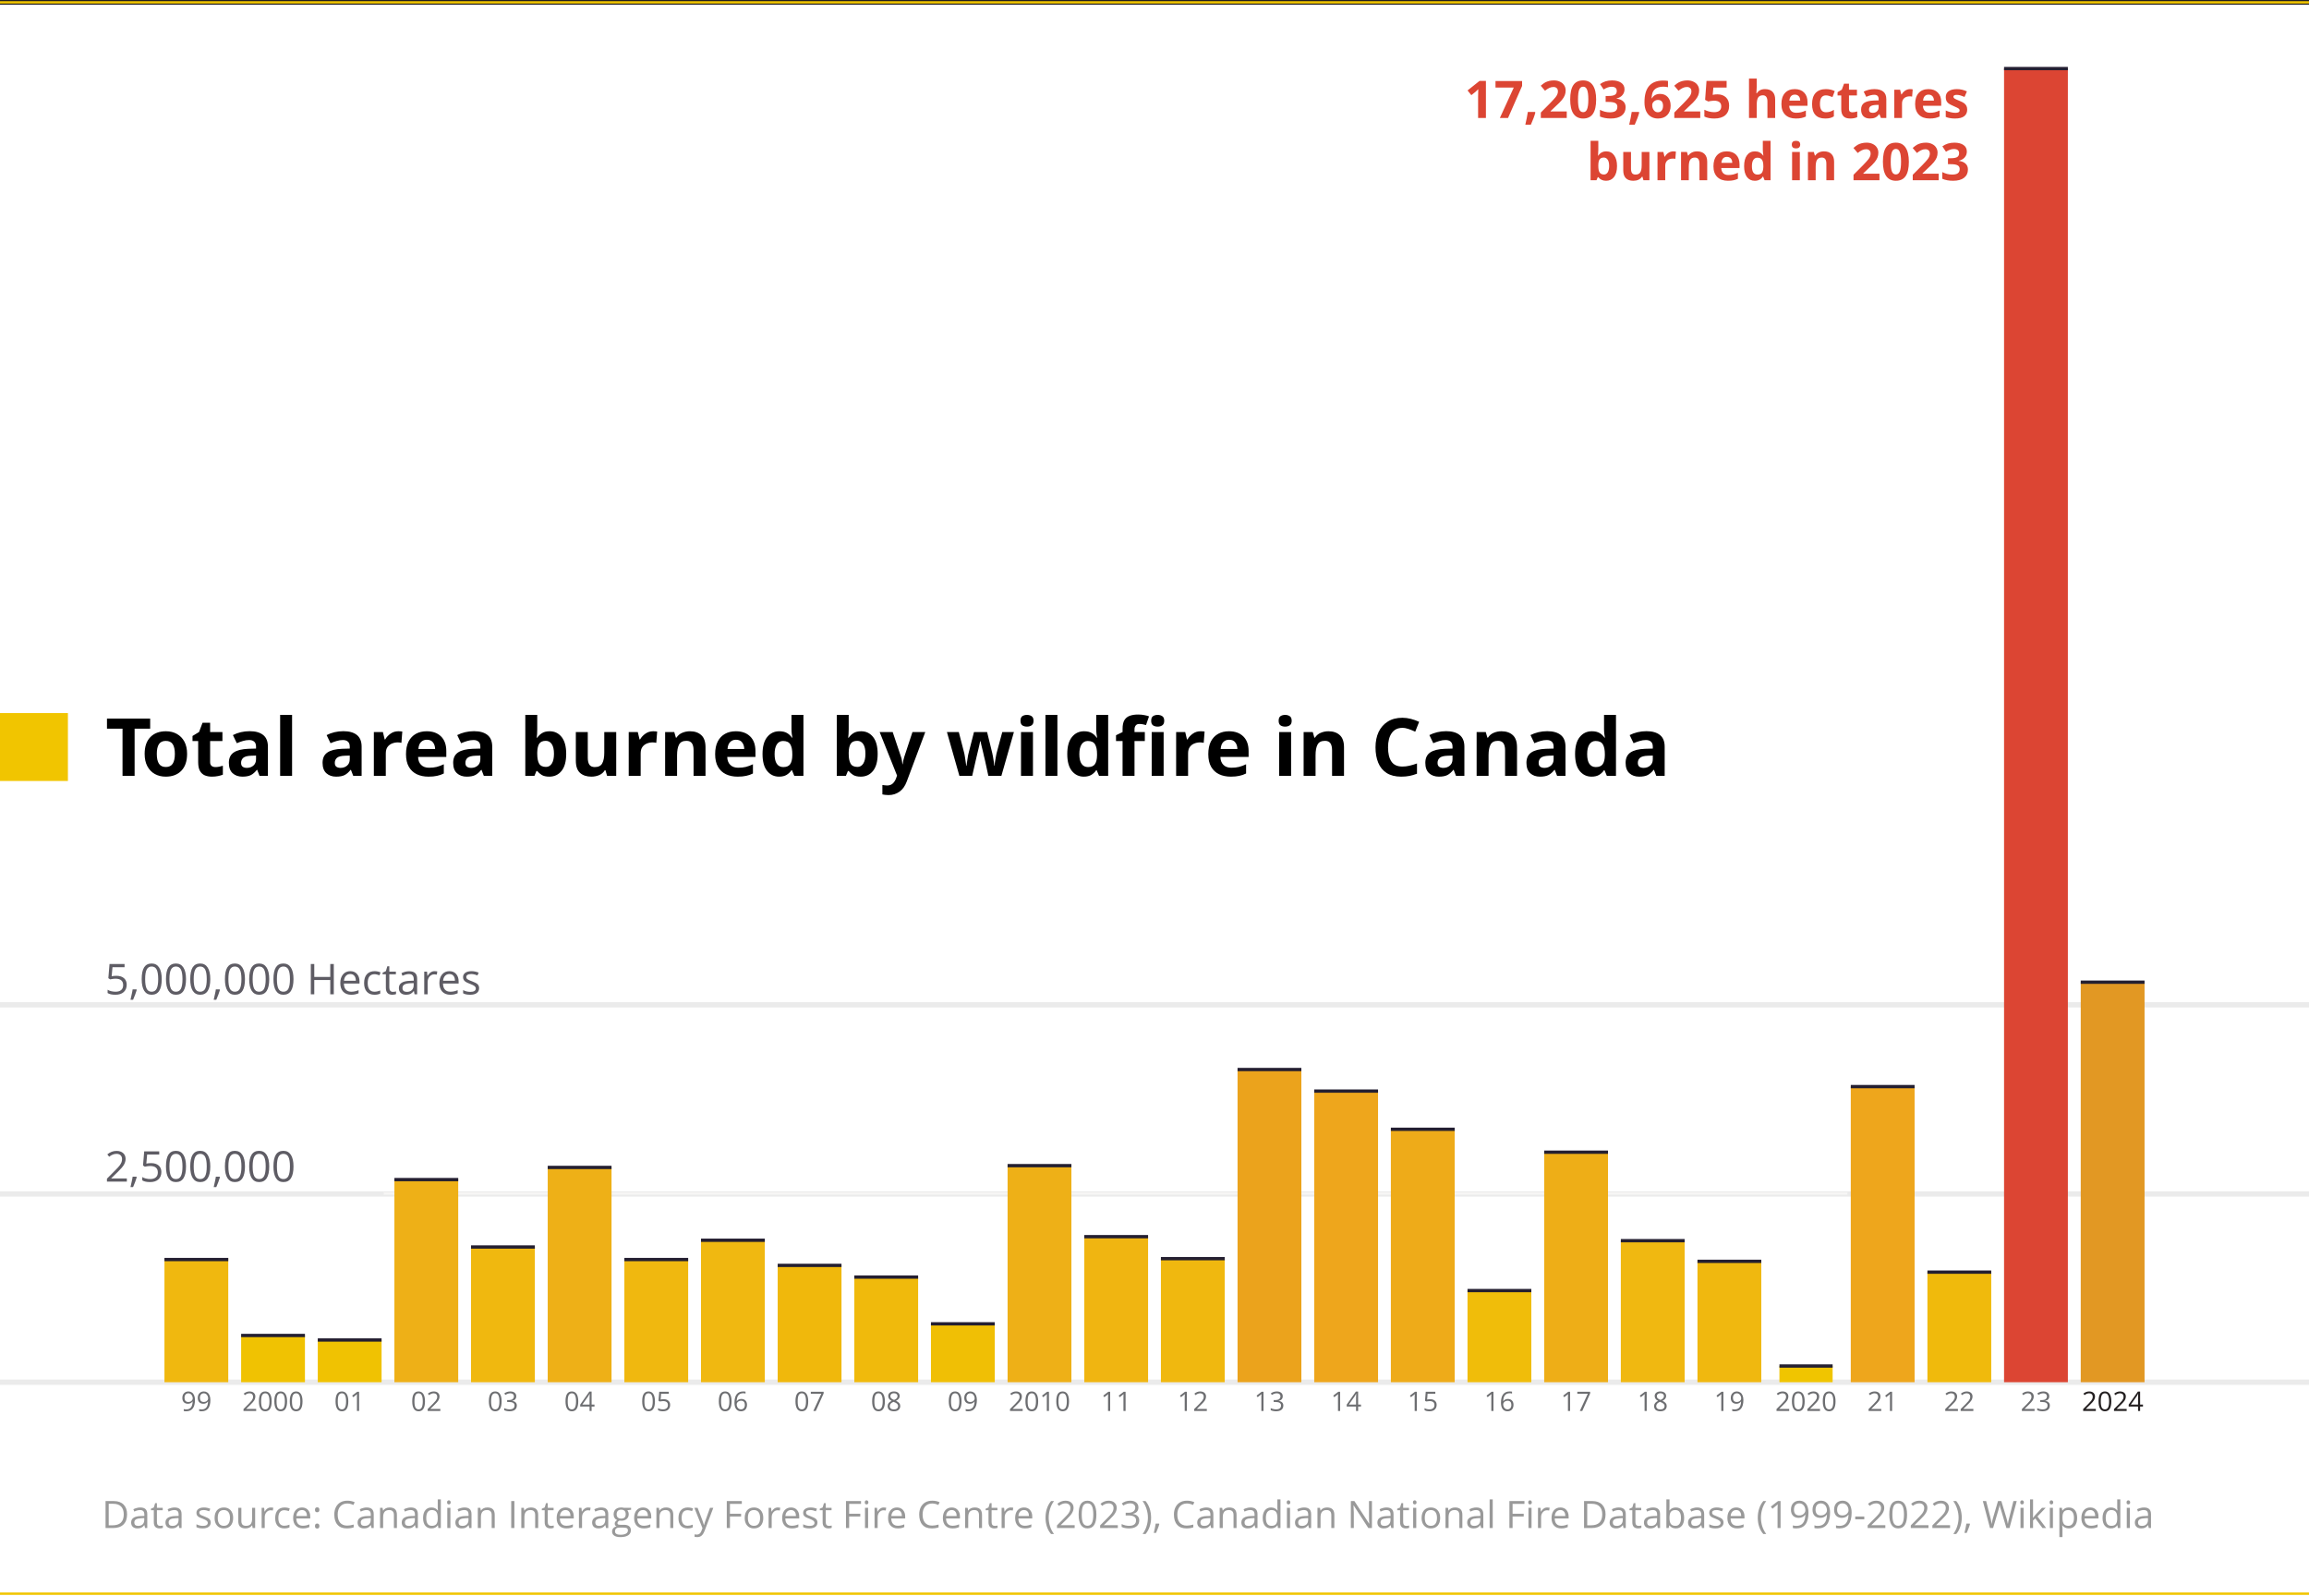
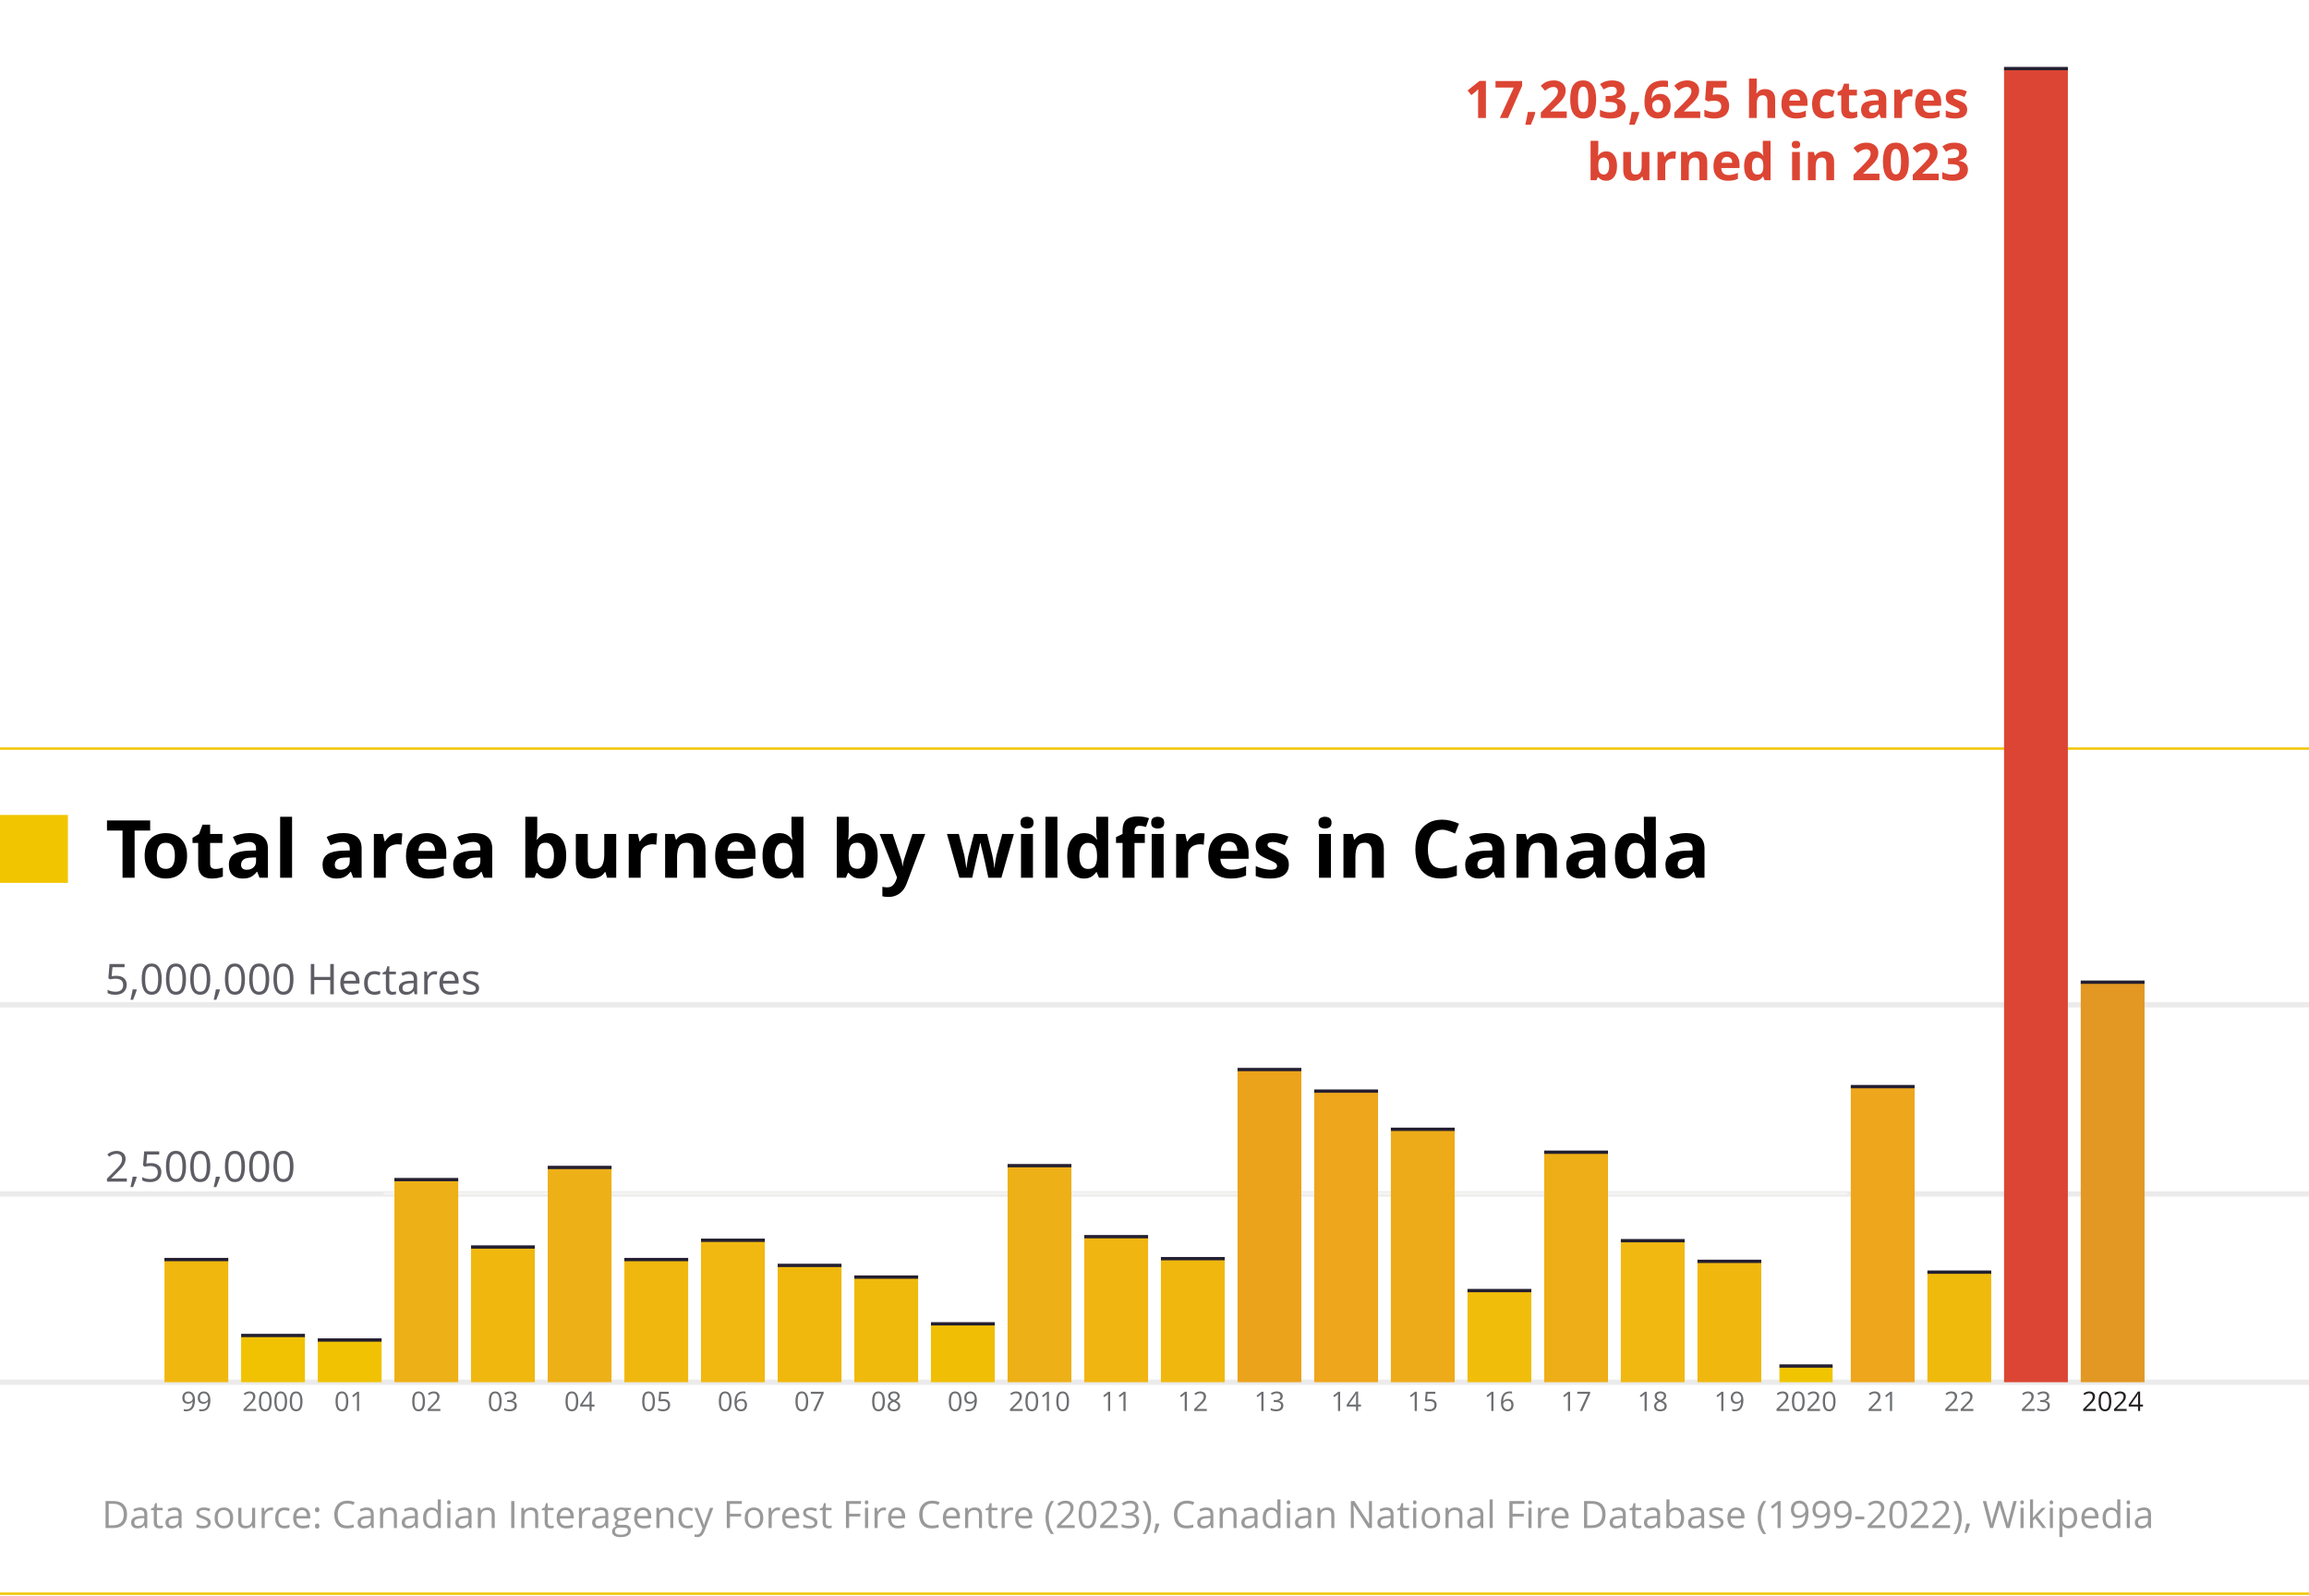
- <svg xmlns="http://www.w3.org/2000/svg" id="Layer_1" data-name="Layer 1" width="6.8in" height="4.7in" viewBox="0 0 489.6 338.4">
+ <svg xmlns="http://www.w3.org/2000/svg" id="Layer_1" data-name="Layer 1" width="6.8in" height="4.7in" viewBox="0 0 489.6 338.4" version="1.1">
+   <defs id="defs119" />
  <g id="Layer_5" data-name="Layer 5">
-     <rect width="489.6" height="338.4" fill="#fff" />
-   </g>
-   <g>
+     <rect width="489.6" height="338.4" fill="#fff" id="rect1" />
+   </g>
+   <g id="g1">
    <g id="g80">
      <path id="path80" d="M0,213.06h489.6" fill="#fff" stroke="#ebebeb" stroke-linejoin="round" stroke-width="1.13" />
    </g>
    <g id="g80-8">
      <path id="path80-1" d="M0,253.17h489.6" fill="#fff" stroke="#ebebeb" stroke-linejoin="round" stroke-width="1.13" />
    </g>
    <g id="g79">
      <path id="path79" d="M0,293.08h489.6" fill="none" stroke="#ebebeb" stroke-linejoin="round" stroke-width="1.13" />
    </g>
  </g>
  <g id="g76">
    <path id="path76" d="M81.36,253.07h310.36" fill="#fff" stroke="#f6f5f4" stroke-linejoin="round" stroke-width=".5" />
  </g>
-   <g>
+   <g id="g3">
+     <path id="path109" d="M408.69,293.08h13.53v-23.34h-13.53v23.34Z" fill="#f0ba0c" />
+     <path id="path200-2-7" d="M408.69,269.74h13.53" fill="none" stroke="#241f31" stroke-miterlimit="11.3" stroke-width=".7" />
+   </g>
+   <g id="g4">
+     <path id="path110" d="M392.44,293.08h13.53v-62.68h-13.53v62.68Z" fill="#eea61c" />
+     <path id="path200-2-04" d="M392.44,230.4h13.53" fill="none" stroke="#241f31" stroke-miterlimit="11.3" stroke-width=".7" />
+   </g>
+   <g id="g5">
+     <path id="path110-2" d="M441.2,293.08h13.53v-84.82h-13.53v84.82Z" fill="#e29823" />
+     <path id="path200-2-04-2" d="M441.2,208.26h13.53" fill="none" stroke="#241f31" stroke-miterlimit="11.3" stroke-width=".7" />
+   </g>
+   <g id="g6">
+     <path id="path111" d="M377.31,293.08h11.28v-3.43h-11.28v3.43Z" fill="#f0c500" />
+     <path id="path200-2-1" d="M377.31,289.65h11.28" fill="none" stroke="#241f31" stroke-miterlimit="11.3" stroke-width=".7" />
+   </g>
+   <g id="g7">
+     <path id="path112" d="M359.93,293.08h13.53v-25.63h-13.53v25.63Z" fill="#f0b80f" />
+     <path id="path200-2-2" d="M359.93,267.45h13.53" fill="none" stroke="#241f31" stroke-miterlimit="11.3" stroke-width=".7" />
+   </g>
+   <g id="g8">
+     <path id="path113" d="M343.68,293.08h13.53v-29.82h-13.53v29.82Z" fill="#f0b811" />
+     <path id="path200-2-5" d="M343.68,263.07h13.53" fill="none" stroke="#241f31" stroke-miterlimit="11.3" stroke-width=".7" />
+   </g>
+   <g id="g9">
+     <path id="path114" d="M327.43,293.08h13.53v-48.77h-13.53v48.77Z" fill="#eeae17" />
+     <path id="path200-2-28" d="M327.43,244.31h13.53" fill="none" stroke="#241f31" stroke-miterlimit="11.3" stroke-width=".7" />
+   </g>
+   <g id="g10">
+     <path id="path115" d="M311.17,293.08h13.53v-19.43h-13.53v19.43Z" fill="#f0bd0a" />
+     <path id="path200-2-4" d="M311.17,273.65h13.53" fill="none" stroke="#241f31" stroke-miterlimit="11.3" stroke-width=".7" />
+   </g>
+   <g id="g11">
+     <path id="path116" d="M294.92,293.08h13.53v-53.63h-13.53v53.63Z" fill="#eeab19" />
+     <path id="path200-2-9" d="M294.92,239.45h13.53" fill="none" stroke="#241f31" stroke-miterlimit="11.3" stroke-width=".7" />
+   </g>
+   <g id="g12">
+     <path id="path117" d="M278.67,293.08h13.53v-61.73h-13.53v61.73Z" fill="#eea61c" />
+     <path id="path200-2-44" d="M278.67,231.35h13.53" fill="none" stroke="#241f31" stroke-miterlimit="11.3" stroke-width=".7" />
+   </g>
+   <g id="g13">
+     <path id="path118" d="M262.41,293.08h13.53v-66.3h-13.53v66.3Z" fill="#eba31c" />
+     <path id="path200-2-6" d="M262.41,226.78h13.53" fill="none" stroke="#241f31" stroke-miterlimit="11.3" stroke-width=".7" />
+   </g>
+   <g id="g14">
+     <path id="path119" d="M246.16,293.08h13.53v-26.2h-13.53v26.2Z" fill="#f0b80f" />
+     <path id="path200-2-29" d="M246.16,266.88h13.53" fill="none" stroke="#241f31" stroke-miterlimit="11.3" stroke-width=".7" />
+   </g>
+   <g id="g15">
+     <path id="path120" d="M229.91,293.08h13.53v-30.86h-13.53v30.86h0Z" fill="#f0b511" />
+     <path id="path200-2-17" d="M229.91,262.22h13.53" fill="none" stroke="#241f31" stroke-miterlimit="11.3" stroke-width=".7" />
+   </g>
+   <g id="g16">
+     <path id="path121" d="M213.65,293.08h13.53v-45.92h-13.53v45.92Z" fill="#eeb017" />
+     <path id="path200-2-46" d="M213.65,247.16h13.53" fill="none" stroke="#241f31" stroke-miterlimit="11.3" stroke-width=".7" />
+   </g>
+   <g id="g17">
+     <path id="path122" d="M197.4,293.08h13.53v-12.38h-13.53v12.38Z" fill="#f0bf05" />
+     <path id="path200-2-26" d="M197.4,280.7h13.53" fill="none" stroke="#241f31" stroke-miterlimit="11.3" stroke-width=".7" />
+   </g>
+   <g id="g18">
+     <path id="path123" d="M181.15,293.08h13.53v-22.29h-13.53v22.29Z" fill="#f0ba0c" />
+     <path id="path200-2-8" d="M181.15,270.79h13.53" fill="none" stroke="#241f31" stroke-miterlimit="11.3" stroke-width=".7" />
+   </g>
+   <g id="g19">
+     <path id="path124" d="M164.9,293.08h13.53v-24.77h-13.53v24.77Z" fill="#f0b80c" />
+     <path id="path200-2-88" d="M164.9,268.31h13.53" fill="none" stroke="#241f31" stroke-miterlimit="11.3" stroke-width=".7" />
+   </g>
+   <g id="g20">
+     <path id="path125" d="M148.64,293.08h13.53v-30.1h-13.53v30.1Z" fill="#f0b811" />
+     <path id="path200-2-3" d="M148.64,262.98h13.53" fill="none" stroke="#241f31" stroke-miterlimit="11.3" stroke-width=".7" />
+   </g>
+   <g id="g21">
+     <path id="path126" d="M132.39,293.08h13.53v-26.01h-13.53v26.01Z" fill="#f0b80f" />
+     <path id="path200-2-38" d="M132.39,267.07h13.53" fill="none" stroke="#241f31" stroke-miterlimit="11.3" stroke-width=".7" />
+   </g>
+   <g id="g22">
+     <path id="path127" d="M116.14,293.08h13.53v-45.53h-13.53v45.53Z" fill="#eeb017" />
+     <path id="path200-2-68" d="M116.14,247.54h13.53" fill="none" stroke="#241f31" stroke-miterlimit="11.3" stroke-width=".7" />
+   </g>
+   <g id="g23">
+     <path id="path128" d="M99.88,293.08h13.53v-28.67h-13.53v28.67Z" fill="#f0b80f" />
+     <path id="path200-2-87" d="M99.88,264.41h13.53" fill="none" stroke="#241f31" stroke-miterlimit="11.3" stroke-width=".7" />
+   </g>
+   <g id="g24">
+     <path id="path129" d="M83.63,293.08h13.53v-43.15h-13.53v43.15Z" fill="#eeb017" />
+     <path id="path200-2-33" d="M83.63,250.12h13.53" fill="none" stroke="#241f31" stroke-miterlimit="11.3" stroke-width=".7" />
+   </g>
+   <g id="g25">
+     <path id="path130" d="M67.38,293.08h13.53v-8.95h-13.53v8.95Z" fill="#f0c202" />
+     <path id="path200-2-65" d="M67.38,284.13h13.53" fill="none" stroke="#241f31" stroke-miterlimit="11.3" stroke-width=".7" />
+   </g>
+   <g id="g26">
+     <path id="path131" d="M51.13,293.08h13.53v-9.91h-13.53s0,9.91,0,9.91Z" fill="#f0c202" />
+     <path id="path200-2-879" d="M51.13,283.17h13.53" fill="none" stroke="#241f31" stroke-miterlimit="11.3" stroke-width=".7" />
+   </g>
+   <g id="g27">
+     <path id="path132" d="M34.87,293.08h13.53v-26.29h-13.53v26.29Z" fill="#f0b80f" />
+     <path id="path200-2-10" d="M34.87,267.07h13.53" fill="none" stroke="#241f31" stroke-miterlimit="11.3" stroke-width=".7" />
+   </g>
+   <g id="text1-2-5-4-7-0-1-6" isolation="isolate">
+     <g isolation="isolate" id="g30">
+       <g isolation="isolate" id="g29">
+         <g isolation="isolate" id="g28">
+           <text transform="translate(22.24 210.83)" fill="#5e5c64" font-family="OpenSans, 'Open Sans'" font-size="9" isolation="isolate" id="text27">
+             <tspan x="0" y="0" id="tspan27">5,000,000 Hectares</tspan>
+           </text>
+         </g>
+       </g>
+     </g>
+   </g>
+   <g id="text1-2-5-4-7-0-1-6-8" isolation="isolate">
+     <g isolation="isolate" id="g33">
+       <g isolation="isolate" id="g32">
+         <g isolation="isolate" id="g31">
+           <text transform="translate(22.24 250.55)" fill="#5e5c64" font-family="OpenSans, 'Open Sans'" font-size="9" isolation="isolate" id="text30">
+             <tspan x="0" y="0" id="tspan30">2,500,000</tspan>
+           </text>
+         </g>
+       </g>
+     </g>
+   </g>
+   <g id="text1-2-5-4-7-0-1-6-8-6" isolation="isolate">
+     <g isolation="isolate" id="g36">
+       <g isolation="isolate" id="g35">
+         <g isolation="isolate" id="g34">
+           <text transform="translate(38.37 299.18)" fill="#6d6e71" font-family="OpenSans, 'Open Sans'" font-size="5.72" isolation="isolate" id="text33">
+             <tspan x="0" y="0" id="tspan33">99</tspan>
+           </text>
+         </g>
+       </g>
+     </g>
+   </g>
+   <g id="text1-2-5-4-7-0-1-6-8-6-4" isolation="isolate">
+     <g isolation="isolate" id="g39">
+       <g isolation="isolate" id="g38">
+         <g isolation="isolate" id="g37">
+           <text transform="translate(70.87 299.18)" fill="#6d6e71" font-family="OpenSans, 'Open Sans'" font-size="5.72" isolation="isolate" id="text36">
+             <tspan x="0" y="0" id="tspan36">01</tspan>
+           </text>
+         </g>
+       </g>
+     </g>
+   </g>
+   <g id="text1-2-5-4-7-0-1-6-8-6-4-7" isolation="isolate">
+     <g isolation="isolate" id="g42">
+       <g isolation="isolate" id="g41">
+         <g isolation="isolate" id="g40">
+           <text transform="translate(87.13 299.18)" fill="#6d6e71" font-family="OpenSans, 'Open Sans'" font-size="5.72" isolation="isolate" id="text39">
+             <tspan x="0" y="0" id="tspan39">02</tspan>
+           </text>
+         </g>
+       </g>
+     </g>
+   </g>
+   <g id="text1-2-5-4-7-0-1-6-8-6-4-5" isolation="isolate">
+     <g isolation="isolate" id="g45">
+       <g isolation="isolate" id="g44">
+         <g isolation="isolate" id="g43">
+           <text transform="translate(103.38 299.18)" fill="#6d6e71" font-family="OpenSans, 'Open Sans'" font-size="5.72" isolation="isolate" id="text42">
+             <tspan x="0" y="0" id="tspan42">03</tspan>
+           </text>
+         </g>
+       </g>
+     </g>
+   </g>
+   <g id="text1-2-5-4-7-0-1-6-8-6-4-7-6" isolation="isolate">
+     <g isolation="isolate" id="g48">
+       <g isolation="isolate" id="g47">
+         <g isolation="isolate" id="g46">
+           <text transform="translate(119.63 299.18)" fill="#6d6e71" font-family="OpenSans, 'Open Sans'" font-size="5.72" isolation="isolate" id="text45">
+             <tspan x="0" y="0" id="tspan45">04</tspan>
+           </text>
+         </g>
+       </g>
+     </g>
+   </g>
+   <g id="text1-2-5-4-7-0-1-6-8-6-4-7-5" isolation="isolate">
+     <g isolation="isolate" id="g51">
+       <g isolation="isolate" id="g50">
+         <g isolation="isolate" id="g49">
+           <text transform="translate(135.89 299.18)" fill="#6d6e71" font-family="OpenSans, 'Open Sans'" font-size="5.72" isolation="isolate" id="text48">
+             <tspan x="0" y="0" id="tspan48">05</tspan>
+           </text>
+         </g>
+       </g>
+     </g>
+   </g>
+   <g id="text1-2-5-4-7-0-1-6-8-6-4-5-4" isolation="isolate">
+     <g isolation="isolate" id="g54">
+       <g isolation="isolate" id="g53">
+         <g isolation="isolate" id="g52">
+           <text transform="translate(152.14 299.18)" fill="#6d6e71" font-family="OpenSans, 'Open Sans'" font-size="5.72" isolation="isolate" id="text51">
+             <tspan x="0" y="0" id="tspan51">06</tspan>
+           </text>
+         </g>
+       </g>
+     </g>
+   </g>
+   <g id="text1-2-5-4-7-0-1-6-8-6-4-7-6-8" isolation="isolate">
+     <g isolation="isolate" id="g57">
+       <g isolation="isolate" id="g56">
+         <g isolation="isolate" id="g55">
+           <text transform="translate(168.39 299.18)" fill="#6d6e71" font-family="OpenSans, 'Open Sans'" font-size="5.72" isolation="isolate" id="text54">
+             <tspan x="0" y="0" id="tspan54">07</tspan>
+           </text>
+         </g>
+       </g>
+     </g>
+   </g>
+   <g id="text1-2-5-4-7-0-1-6-8-6-4-5-4-3" isolation="isolate">
+     <g isolation="isolate" id="g60">
+       <g isolation="isolate" id="g59">
+         <g isolation="isolate" id="g58">
+           <text transform="translate(184.65 299.18)" fill="#6d6e71" font-family="OpenSans, 'Open Sans'" font-size="5.72" isolation="isolate" id="text57">
+             <tspan x="0" y="0" id="tspan57">08</tspan>
+           </text>
+         </g>
+       </g>
+     </g>
+   </g>
+   <g id="text1-2-5-4-7-0-1-6-8-6-4-7-6-8-8" isolation="isolate">
+     <g isolation="isolate" id="g63">
+       <g isolation="isolate" id="g62">
+         <g isolation="isolate" id="g61">
+           <text transform="translate(200.9 299.18)" fill="#6d6e71" font-family="OpenSans, 'Open Sans'" font-size="5.72" isolation="isolate" id="text60">
+             <tspan x="0" y="0" id="tspan60">09</tspan>
+           </text>
+         </g>
+       </g>
+     </g>
+   </g>
+   <g id="text1-2-5-4-7-0-1-6-8-6-4-6" isolation="isolate">
+     <g isolation="isolate" id="g66">
+       <g isolation="isolate" id="g65">
+         <g isolation="isolate" id="g64">
+           <text transform="translate(233.4 299.18)" fill="#6d6e71" font-family="OpenSans, 'Open Sans'" font-size="5.72" isolation="isolate" id="text63">
+             <tspan x="0" y="0" id="tspan63">11</tspan>
+           </text>
+         </g>
+       </g>
+     </g>
+   </g>
+   <g id="text1-2-5-4-7-0-1-6-8-6-4-7-4" isolation="isolate">
+     <g isolation="isolate" id="g69">
+       <g isolation="isolate" id="g68">
+         <g isolation="isolate" id="g67">
+           <text transform="translate(249.66 299.18)" fill="#6d6e71" font-family="OpenSans, 'Open Sans'" font-size="5.72" isolation="isolate" id="text66">
+             <tspan x="0" y="0" id="tspan66">12</tspan>
+           </text>
+         </g>
+       </g>
+     </g>
+   </g>
+   <g id="text1-2-5-4-7-0-1-6-8-6-4-6-4" isolation="isolate">
+     <g isolation="isolate" id="g72">
+       <g isolation="isolate" id="g71">
+         <g isolation="isolate" id="g70">
+           <text transform="translate(395.93 299.18)" fill="#6d6e71" font-family="OpenSans, 'Open Sans'" font-size="5.72" isolation="isolate" id="text69">
+             <tspan x="0" y="0" id="tspan69">21</tspan>
+           </text>
+         </g>
+       </g>
+     </g>
+   </g>
+   <g id="text1-2-5-4-7-0-1-6-8-6-4-7-4-7" isolation="isolate">
+     <g isolation="isolate" id="g75">
+       <g isolation="isolate" id="g74">
+         <g isolation="isolate" id="g73">
+           <text transform="translate(412.19 299.18)" fill="#6d6e71" font-family="OpenSans, 'Open Sans'" font-size="5.72" isolation="isolate" id="text72">
+             <tspan x="0" y="0" id="tspan72">22</tspan>
+           </text>
+         </g>
+       </g>
+     </g>
+   </g>
+   <g id="text1-2-5-4-7-0-1-6-8-6-4-5-8" isolation="isolate">
+     <g isolation="isolate" id="g81">
+       <g isolation="isolate" id="g78">
+         <g isolation="isolate" id="g77">
+           <text transform="translate(265.91 299.18)" fill="#6d6e71" font-family="OpenSans, 'Open Sans'" font-size="5.72" isolation="isolate" id="text75">
+             <tspan x="0" y="0" id="tspan75">13</tspan>
+           </text>
+         </g>
+       </g>
+     </g>
+   </g>
+   <g id="text1-2-5-4-7-0-1-6-8-6-4-7-6-9" isolation="isolate">
+     <g isolation="isolate" id="g84">
+       <g isolation="isolate" id="g83">
+         <g isolation="isolate" id="g82">
+           <text transform="translate(282.16 299.18)" fill="#6d6e71" font-family="OpenSans, 'Open Sans'" font-size="5.72" isolation="isolate" id="text81">
+             <tspan x="0" y="0" id="tspan81">14</tspan>
+           </text>
+         </g>
+       </g>
+     </g>
+   </g>
+   <g id="text1-2-5-4-7-0-1-6-8-6-4-7-5-7" isolation="isolate">
+     <g isolation="isolate" id="g87">
+       <g isolation="isolate" id="g86">
+         <g isolation="isolate" id="g85">
+           <text transform="translate(298.42 299.18)" fill="#6d6e71" font-family="OpenSans, 'Open Sans'" font-size="5.72" isolation="isolate" id="text84">
+             <tspan x="0" y="0" id="tspan84">15</tspan>
+           </text>
+         </g>
+       </g>
+     </g>
+   </g>
+   <g id="text1-2-5-4-7-0-1-6-8-6-4-5-4-4" isolation="isolate">
+     <g isolation="isolate" id="g90">
+       <g isolation="isolate" id="g89">
+         <g isolation="isolate" id="g88">
+           <text transform="translate(314.67 299.18)" fill="#6d6e71" font-family="OpenSans, 'Open Sans'" font-size="5.72" isolation="isolate" id="text87">
+             <tspan x="0" y="0" id="tspan87">16</tspan>
+           </text>
+         </g>
+       </g>
+     </g>
+   </g>
+   <g id="text1-2-5-4-7-0-1-6-8-6-4-7-6-8-0" isolation="isolate">
+     <g isolation="isolate" id="g93">
+       <g isolation="isolate" id="g92">
+         <g isolation="isolate" id="g91">
+           <text transform="translate(330.92 299.18)" fill="#6d6e71" font-family="OpenSans, 'Open Sans'" font-size="5.72" isolation="isolate" id="text90">
+             <tspan x="0" y="0" id="tspan90">17</tspan>
+           </text>
+         </g>
+       </g>
+     </g>
+   </g>
+   <g id="text1-2-5-4-7-0-1-6-8-6-4-5-4-3-9" isolation="isolate">
+     <g isolation="isolate" id="g96">
+       <g isolation="isolate" id="g95">
+         <g isolation="isolate" id="g94">
+           <text transform="translate(347.17 299.18)" fill="#6d6e71" font-family="OpenSans, 'Open Sans'" font-size="5.72" isolation="isolate" id="text93">
+             <tspan x="0" y="0" id="tspan93">18</tspan>
+           </text>
+         </g>
+       </g>
+     </g>
+   </g>
+   <g id="text1-2-5-4-7-0-1-6-8-6-4-7-6-8-8-5" isolation="isolate">
+     <g isolation="isolate" id="g99">
+       <g isolation="isolate" id="g98">
+         <g isolation="isolate" id="g97">
+           <text transform="translate(363.43 299.18)" fill="#6d6e71" font-family="OpenSans, 'Open Sans'" font-size="5.72" isolation="isolate" id="text96">
+             <tspan x="0" y="0" id="tspan96">19</tspan>
+           </text>
+         </g>
+       </g>
+     </g>
+   </g>
+   <g id="text1-2-5-4-7-0-1-6-8-6-1" isolation="isolate">
+     <g isolation="isolate" id="g102">
+       <g isolation="isolate" id="g101">
+         <g isolation="isolate" id="g100">
+           <text transform="translate(51.35 299.18)" fill="#6d6e71" font-family="OpenSans, 'Open Sans'" font-size="5.72" isolation="isolate" id="text99">
+             <tspan x="0" y="0" id="tspan99">2000</tspan>
+           </text>
+         </g>
+       </g>
+     </g>
+   </g>
+   <g id="text1-2-5-4-7-0-1-6-8-6-1-6" isolation="isolate">
+     <g isolation="isolate" id="g105">
+       <g isolation="isolate" id="g104">
+         <g isolation="isolate" id="g103">
+           <text transform="translate(213.88 299.18)" fill="#6d6e71" font-family="OpenSans, 'Open Sans'" font-size="5.72" isolation="isolate" id="text102">
+             <tspan x="0" y="0" id="tspan102">2010</tspan>
+           </text>
+         </g>
+       </g>
+     </g>
+   </g>
+   <g id="text1-2-5-4-7-0-1-6-8-6-1-0">
+     <g isolation="isolate" id="g108">
+       <g isolation="isolate" id="g107">
+         <g isolation="isolate" id="g106">
+           <text transform="translate(428.44 299.18)" fill="#6d6e71" font-family="OpenSans, 'Open Sans'" font-size="5.72" isolation="isolate" id="text105">
+             <tspan x="0" y="0" id="tspan105">23</tspan>
+           </text>
+         </g>
+       </g>
+     </g>
+   </g>
+   <g id="text1-2-5-4-7-0-1-6-8-6-1-0-4" isolation="isolate">
+     <g isolation="isolate" id="g111">
+       <g isolation="isolate" id="g110">
+         <g isolation="isolate" id="g109">
+           <text transform="translate(376.41 299.18)" fill="#6d6e71" font-family="OpenSans, 'Open Sans'" font-size="5.72" isolation="isolate" id="text108">
+             <tspan x="0" y="0" id="tspan108">2020</tspan>
+           </text>
+         </g>
+       </g>
+     </g>
+   </g>
+   <g id="text1-2-5-4-7-0-1-6-8-6-1-0-2" isolation="isolate">
+     <g isolation="isolate" id="g114">
+       <g isolation="isolate" id="g113">
+         <g isolation="isolate" id="g112">
+           <text transform="translate(441.43 299.18)" fill="#231f20" font-family="OpenSans, 'Open Sans'" font-size="5.72" isolation="isolate" id="text111">
+             <tspan x="0" y="0" id="tspan111">2024</tspan>
+           </text>
+         </g>
+       </g>
+     </g>
+   </g>
+   <g isolation="isolate" id="g116">
+     <g isolation="isolate" id="g115">
+       <text transform="translate(21.6 324)" fill="#999" font-family="OpenSans, 'Open Sans'" font-size="8" isolation="isolate" id="text114">
+         <tspan x="0" y="0" id="tspan114">Data source: Canadian Interagency Forest Fire Centre (2023), Canadian National Fire Database (1999-2022), Wikipedia</tspan>
+       </text>
+     </g>
+   </g>
+   <g isolation="isolate" id="g118" transform="translate(0,21.60298)">
+     <g isolation="isolate" id="g117">
+       <text transform="translate(22.34,164.507)" font-family="TradeGothicLT-Bold, 'TradeGothic LT Bold'" font-size="17px" font-weight="700" isolation="isolate" letter-spacing="-0.055em" id="text116">
+         <tspan x="0" y="0" id="tspan116">T</tspan>
+       </text>
+       <text transform="translate(29.905,164.507)" font-family="TradeGothicLT-Bold, 'TradeGothic LT Bold'" font-size="17px" font-weight="700" isolation="isolate" id="text117">
+         <tspan x="0" y="0" id="tspan117">otal area burned by wildfires in Canada</tspan>
+       </text>
+     </g>
+   </g>
+   <path id="path467" d="M0,337.92h489.6" fill="none" stroke="#f1c500" stroke-miterlimit="2.25" stroke-width=".5" />
+   <rect id="rect72" y="172.8" width="14.4" height="14.4" fill="#f1c500" x="-1.3322676e-15" />
+   <path id="path37-2-2" d="M 0,158.728 H 489.6" fill="none" stroke="#f1c500" stroke-miterlimit="2.25" stroke-width="0.5" />
+   <g isolation="isolate" id="g119">
+     <text transform="translate(310.527 25.02)" fill="#dc4533" font-family="OpenSans-Bold, 'Open Sans'" font-size="11" font-weight="700" isolation="isolate" id="text119">
+       <tspan x="0" y="0" id="tspan118">17,203,625 hectares</tspan>
+       <tspan x="25.878" y="13.2" id="tspan119">burned in 2023</tspan>
+     </text>
+   </g>
+   <g id="g2">
    <path id="path108" d="M424.94,293.08h13.53V14.54h-13.53v278.54h0Z" fill="#dc4533" />
    <path id="path200-2-0" d="M424.94,14.54h13.53" fill="none" stroke="#241f31" stroke-miterlimit="11.3" stroke-width=".7" />
  </g>
-   <g>
-     <path id="path109" d="M408.69,293.08h13.53v-23.34h-13.53v23.34Z" fill="#f0ba0c" />
-     <path id="path200-2-7" d="M408.69,269.74h13.53" fill="none" stroke="#241f31" stroke-miterlimit="11.3" stroke-width=".7" />
-   </g>
-   <g>
-     <path id="path110" d="M392.44,293.08h13.53v-62.68h-13.53v62.68Z" fill="#eea61c" />
-     <path id="path200-2-04" d="M392.44,230.4h13.53" fill="none" stroke="#241f31" stroke-miterlimit="11.3" stroke-width=".7" />
-   </g>
-   <g>
-     <path id="path110-2" d="M441.2,293.08h13.53v-84.82h-13.53v84.82Z" fill="#e29823" />
-     <path id="path200-2-04-2" d="M441.2,208.26h13.53" fill="none" stroke="#241f31" stroke-miterlimit="11.3" stroke-width=".7" />
-   </g>
-   <g>
-     <path id="path111" d="M377.31,293.08h11.28v-3.43h-11.28v3.43Z" fill="#f0c500" />
-     <path id="path200-2-1" d="M377.31,289.65h11.28" fill="none" stroke="#241f31" stroke-miterlimit="11.3" stroke-width=".7" />
-   </g>
-   <g>
-     <path id="path112" d="M359.93,293.08h13.53v-25.63h-13.53v25.63Z" fill="#f0b80f" />
-     <path id="path200-2-2" d="M359.93,267.45h13.53" fill="none" stroke="#241f31" stroke-miterlimit="11.3" stroke-width=".7" />
-   </g>
-   <g>
-     <path id="path113" d="M343.68,293.08h13.53v-29.82h-13.53v29.82Z" fill="#f0b811" />
-     <path id="path200-2-5" d="M343.68,263.07h13.53" fill="none" stroke="#241f31" stroke-miterlimit="11.3" stroke-width=".7" />
-   </g>
-   <g>
-     <path id="path114" d="M327.43,293.08h13.53v-48.77h-13.53v48.77Z" fill="#eeae17" />
-     <path id="path200-2-28" d="M327.43,244.31h13.53" fill="none" stroke="#241f31" stroke-miterlimit="11.3" stroke-width=".7" />
-   </g>
-   <g>
-     <path id="path115" d="M311.17,293.08h13.53v-19.43h-13.53v19.43Z" fill="#f0bd0a" />
-     <path id="path200-2-4" d="M311.17,273.65h13.53" fill="none" stroke="#241f31" stroke-miterlimit="11.3" stroke-width=".7" />
-   </g>
-   <g>
-     <path id="path116" d="M294.92,293.08h13.53v-53.63h-13.53v53.63Z" fill="#eeab19" />
-     <path id="path200-2-9" d="M294.92,239.45h13.53" fill="none" stroke="#241f31" stroke-miterlimit="11.3" stroke-width=".7" />
-   </g>
-   <g>
-     <path id="path117" d="M278.67,293.08h13.53v-61.73h-13.53v61.73Z" fill="#eea61c" />
-     <path id="path200-2-44" d="M278.67,231.35h13.53" fill="none" stroke="#241f31" stroke-miterlimit="11.3" stroke-width=".7" />
-   </g>
-   <g>
-     <path id="path118" d="M262.41,293.08h13.53v-66.3h-13.53v66.3Z" fill="#eba31c" />
-     <path id="path200-2-6" d="M262.41,226.78h13.53" fill="none" stroke="#241f31" stroke-miterlimit="11.3" stroke-width=".7" />
-   </g>
-   <g>
-     <path id="path119" d="M246.16,293.08h13.53v-26.2h-13.53v26.2Z" fill="#f0b80f" />
-     <path id="path200-2-29" d="M246.16,266.88h13.53" fill="none" stroke="#241f31" stroke-miterlimit="11.3" stroke-width=".7" />
-   </g>
-   <g>
-     <path id="path120" d="M229.91,293.08h13.53v-30.86h-13.53v30.86h0Z" fill="#f0b511" />
-     <path id="path200-2-17" d="M229.91,262.22h13.53" fill="none" stroke="#241f31" stroke-miterlimit="11.3" stroke-width=".7" />
-   </g>
-   <g>
-     <path id="path121" d="M213.65,293.08h13.53v-45.92h-13.53v45.92Z" fill="#eeb017" />
-     <path id="path200-2-46" d="M213.65,247.16h13.53" fill="none" stroke="#241f31" stroke-miterlimit="11.3" stroke-width=".7" />
-   </g>
-   <g>
-     <path id="path122" d="M197.4,293.08h13.53v-12.38h-13.53v12.38Z" fill="#f0bf05" />
-     <path id="path200-2-26" d="M197.4,280.7h13.53" fill="none" stroke="#241f31" stroke-miterlimit="11.3" stroke-width=".7" />
-   </g>
-   <g>
-     <path id="path123" d="M181.15,293.08h13.53v-22.29h-13.53v22.29Z" fill="#f0ba0c" />
-     <path id="path200-2-8" d="M181.15,270.79h13.53" fill="none" stroke="#241f31" stroke-miterlimit="11.3" stroke-width=".7" />
-   </g>
-   <g>
-     <path id="path124" d="M164.9,293.08h13.53v-24.77h-13.53v24.77Z" fill="#f0b80c" />
-     <path id="path200-2-88" d="M164.9,268.31h13.53" fill="none" stroke="#241f31" stroke-miterlimit="11.3" stroke-width=".7" />
-   </g>
-   <g>
-     <path id="path125" d="M148.64,293.08h13.53v-30.1h-13.53v30.1Z" fill="#f0b811" />
-     <path id="path200-2-3" d="M148.64,262.98h13.53" fill="none" stroke="#241f31" stroke-miterlimit="11.3" stroke-width=".7" />
-   </g>
-   <g>
-     <path id="path126" d="M132.39,293.08h13.53v-26.01h-13.53v26.01Z" fill="#f0b80f" />
-     <path id="path200-2-38" d="M132.39,267.07h13.53" fill="none" stroke="#241f31" stroke-miterlimit="11.3" stroke-width=".7" />
-   </g>
-   <g>
-     <path id="path127" d="M116.14,293.08h13.53v-45.53h-13.53v45.53Z" fill="#eeb017" />
-     <path id="path200-2-68" d="M116.14,247.54h13.53" fill="none" stroke="#241f31" stroke-miterlimit="11.3" stroke-width=".7" />
-   </g>
-   <g>
-     <path id="path128" d="M99.88,293.08h13.53v-28.67h-13.53v28.67Z" fill="#f0b80f" />
-     <path id="path200-2-87" d="M99.88,264.41h13.53" fill="none" stroke="#241f31" stroke-miterlimit="11.3" stroke-width=".7" />
-   </g>
-   <g>
-     <path id="path129" d="M83.63,293.08h13.53v-43.15h-13.53v43.15Z" fill="#eeb017" />
-     <path id="path200-2-33" d="M83.63,250.12h13.53" fill="none" stroke="#241f31" stroke-miterlimit="11.3" stroke-width=".7" />
-   </g>
-   <g>
-     <path id="path130" d="M67.38,293.08h13.53v-8.95h-13.53v8.95Z" fill="#f0c202" />
-     <path id="path200-2-65" d="M67.38,284.13h13.53" fill="none" stroke="#241f31" stroke-miterlimit="11.3" stroke-width=".7" />
-   </g>
-   <g>
-     <path id="path131" d="M51.13,293.08h13.53v-9.91h-13.53s0,9.91,0,9.91Z" fill="#f0c202" />
-     <path id="path200-2-879" d="M51.13,283.17h13.53" fill="none" stroke="#241f31" stroke-miterlimit="11.3" stroke-width=".7" />
-   </g>
-   <g>
-     <path id="path132" d="M34.87,293.08h13.53v-26.29h-13.53v26.29Z" fill="#f0b80f" />
-     <path id="path200-2-10" d="M34.87,267.07h13.53" fill="none" stroke="#241f31" stroke-miterlimit="11.3" stroke-width=".7" />
-   </g>
-   <g id="text1-2-5-4-7-0-1-6" isolation="isolate">
-     <g isolation="isolate">
-       <g isolation="isolate">
-         <g isolation="isolate">
-           <text transform="translate(22.24 210.83)" fill="#5e5c64" font-family="OpenSans, 'Open Sans'" font-size="9" isolation="isolate">
-             <tspan x="0" y="0">5,000,000 Hectares</tspan>
-           </text>
-         </g>
-       </g>
-     </g>
-   </g>
-   <g id="text1-2-5-4-7-0-1-6-8" isolation="isolate">
-     <g isolation="isolate">
-       <g isolation="isolate">
-         <g isolation="isolate">
-           <text transform="translate(22.24 250.55)" fill="#5e5c64" font-family="OpenSans, 'Open Sans'" font-size="9" isolation="isolate">
-             <tspan x="0" y="0">2,500,000</tspan>
-           </text>
-         </g>
-       </g>
-     </g>
-   </g>
-   <g id="text1-2-5-4-7-0-1-6-8-6" isolation="isolate">
-     <g isolation="isolate">
-       <g isolation="isolate">
-         <g isolation="isolate">
-           <text transform="translate(38.37 299.18)" fill="#6d6e71" font-family="OpenSans, 'Open Sans'" font-size="5.72" isolation="isolate">
-             <tspan x="0" y="0">99</tspan>
-           </text>
-         </g>
-       </g>
-     </g>
-   </g>
-   <g id="text1-2-5-4-7-0-1-6-8-6-4" isolation="isolate">
-     <g isolation="isolate">
-       <g isolation="isolate">
-         <g isolation="isolate">
-           <text transform="translate(70.87 299.18)" fill="#6d6e71" font-family="OpenSans, 'Open Sans'" font-size="5.72" isolation="isolate">
-             <tspan x="0" y="0">01</tspan>
-           </text>
-         </g>
-       </g>
-     </g>
-   </g>
-   <g id="text1-2-5-4-7-0-1-6-8-6-4-7" isolation="isolate">
-     <g isolation="isolate">
-       <g isolation="isolate">
-         <g isolation="isolate">
-           <text transform="translate(87.13 299.18)" fill="#6d6e71" font-family="OpenSans, 'Open Sans'" font-size="5.72" isolation="isolate">
-             <tspan x="0" y="0">02</tspan>
-           </text>
-         </g>
-       </g>
-     </g>
-   </g>
-   <g id="text1-2-5-4-7-0-1-6-8-6-4-5" isolation="isolate">
-     <g isolation="isolate">
-       <g isolation="isolate">
-         <g isolation="isolate">
-           <text transform="translate(103.38 299.18)" fill="#6d6e71" font-family="OpenSans, 'Open Sans'" font-size="5.72" isolation="isolate">
-             <tspan x="0" y="0">03</tspan>
-           </text>
-         </g>
-       </g>
-     </g>
-   </g>
-   <g id="text1-2-5-4-7-0-1-6-8-6-4-7-6" isolation="isolate">
-     <g isolation="isolate">
-       <g isolation="isolate">
-         <g isolation="isolate">
-           <text transform="translate(119.63 299.18)" fill="#6d6e71" font-family="OpenSans, 'Open Sans'" font-size="5.72" isolation="isolate">
-             <tspan x="0" y="0">04</tspan>
-           </text>
-         </g>
-       </g>
-     </g>
-   </g>
-   <g id="text1-2-5-4-7-0-1-6-8-6-4-7-5" isolation="isolate">
-     <g isolation="isolate">
-       <g isolation="isolate">
-         <g isolation="isolate">
-           <text transform="translate(135.89 299.18)" fill="#6d6e71" font-family="OpenSans, 'Open Sans'" font-size="5.72" isolation="isolate">
-             <tspan x="0" y="0">05</tspan>
-           </text>
-         </g>
-       </g>
-     </g>
-   </g>
-   <g id="text1-2-5-4-7-0-1-6-8-6-4-5-4" isolation="isolate">
-     <g isolation="isolate">
-       <g isolation="isolate">
-         <g isolation="isolate">
-           <text transform="translate(152.14 299.18)" fill="#6d6e71" font-family="OpenSans, 'Open Sans'" font-size="5.72" isolation="isolate">
-             <tspan x="0" y="0">06</tspan>
-           </text>
-         </g>
-       </g>
-     </g>
-   </g>
-   <g id="text1-2-5-4-7-0-1-6-8-6-4-7-6-8" isolation="isolate">
-     <g isolation="isolate">
-       <g isolation="isolate">
-         <g isolation="isolate">
-           <text transform="translate(168.39 299.18)" fill="#6d6e71" font-family="OpenSans, 'Open Sans'" font-size="5.72" isolation="isolate">
-             <tspan x="0" y="0">07</tspan>
-           </text>
-         </g>
-       </g>
-     </g>
-   </g>
-   <g id="text1-2-5-4-7-0-1-6-8-6-4-5-4-3" isolation="isolate">
-     <g isolation="isolate">
-       <g isolation="isolate">
-         <g isolation="isolate">
-           <text transform="translate(184.65 299.18)" fill="#6d6e71" font-family="OpenSans, 'Open Sans'" font-size="5.72" isolation="isolate">
-             <tspan x="0" y="0">08</tspan>
-           </text>
-         </g>
-       </g>
-     </g>
-   </g>
-   <g id="text1-2-5-4-7-0-1-6-8-6-4-7-6-8-8" isolation="isolate">
-     <g isolation="isolate">
-       <g isolation="isolate">
-         <g isolation="isolate">
-           <text transform="translate(200.9 299.18)" fill="#6d6e71" font-family="OpenSans, 'Open Sans'" font-size="5.72" isolation="isolate">
-             <tspan x="0" y="0">09</tspan>
-           </text>
-         </g>
-       </g>
-     </g>
-   </g>
-   <g id="text1-2-5-4-7-0-1-6-8-6-4-6" isolation="isolate">
-     <g isolation="isolate">
-       <g isolation="isolate">
-         <g isolation="isolate">
-           <text transform="translate(233.4 299.18)" fill="#6d6e71" font-family="OpenSans, 'Open Sans'" font-size="5.72" isolation="isolate">
-             <tspan x="0" y="0">11</tspan>
-           </text>
-         </g>
-       </g>
-     </g>
-   </g>
-   <g id="text1-2-5-4-7-0-1-6-8-6-4-7-4" isolation="isolate">
-     <g isolation="isolate">
-       <g isolation="isolate">
-         <g isolation="isolate">
-           <text transform="translate(249.66 299.18)" fill="#6d6e71" font-family="OpenSans, 'Open Sans'" font-size="5.72" isolation="isolate">
-             <tspan x="0" y="0">12</tspan>
-           </text>
-         </g>
-       </g>
-     </g>
-   </g>
-   <g id="text1-2-5-4-7-0-1-6-8-6-4-6-4" isolation="isolate">
-     <g isolation="isolate">
-       <g isolation="isolate">
-         <g isolation="isolate">
-           <text transform="translate(395.93 299.18)" fill="#6d6e71" font-family="OpenSans, 'Open Sans'" font-size="5.72" isolation="isolate">
-             <tspan x="0" y="0">21</tspan>
-           </text>
-         </g>
-       </g>
-     </g>
-   </g>
-   <g id="text1-2-5-4-7-0-1-6-8-6-4-7-4-7" isolation="isolate">
-     <g isolation="isolate">
-       <g isolation="isolate">
-         <g isolation="isolate">
-           <text transform="translate(412.19 299.18)" fill="#6d6e71" font-family="OpenSans, 'Open Sans'" font-size="5.72" isolation="isolate">
-             <tspan x="0" y="0">22</tspan>
-           </text>
-         </g>
-       </g>
-     </g>
-   </g>
-   <g id="text1-2-5-4-7-0-1-6-8-6-4-5-8" isolation="isolate">
-     <g isolation="isolate">
-       <g isolation="isolate">
-         <g isolation="isolate">
-           <text transform="translate(265.91 299.18)" fill="#6d6e71" font-family="OpenSans, 'Open Sans'" font-size="5.72" isolation="isolate">
-             <tspan x="0" y="0">13</tspan>
-           </text>
-         </g>
-       </g>
-     </g>
-   </g>
-   <g id="text1-2-5-4-7-0-1-6-8-6-4-7-6-9" isolation="isolate">
-     <g isolation="isolate">
-       <g isolation="isolate">
-         <g isolation="isolate">
-           <text transform="translate(282.16 299.18)" fill="#6d6e71" font-family="OpenSans, 'Open Sans'" font-size="5.72" isolation="isolate">
-             <tspan x="0" y="0">14</tspan>
-           </text>
-         </g>
-       </g>
-     </g>
-   </g>
-   <g id="text1-2-5-4-7-0-1-6-8-6-4-7-5-7" isolation="isolate">
-     <g isolation="isolate">
-       <g isolation="isolate">
-         <g isolation="isolate">
-           <text transform="translate(298.42 299.18)" fill="#6d6e71" font-family="OpenSans, 'Open Sans'" font-size="5.72" isolation="isolate">
-             <tspan x="0" y="0">15</tspan>
-           </text>
-         </g>
-       </g>
-     </g>
-   </g>
-   <g id="text1-2-5-4-7-0-1-6-8-6-4-5-4-4" isolation="isolate">
-     <g isolation="isolate">
-       <g isolation="isolate">
-         <g isolation="isolate">
-           <text transform="translate(314.67 299.18)" fill="#6d6e71" font-family="OpenSans, 'Open Sans'" font-size="5.72" isolation="isolate">
-             <tspan x="0" y="0">16</tspan>
-           </text>
-         </g>
-       </g>
-     </g>
-   </g>
-   <g id="text1-2-5-4-7-0-1-6-8-6-4-7-6-8-0" isolation="isolate">
-     <g isolation="isolate">
-       <g isolation="isolate">
-         <g isolation="isolate">
-           <text transform="translate(330.92 299.18)" fill="#6d6e71" font-family="OpenSans, 'Open Sans'" font-size="5.72" isolation="isolate">
-             <tspan x="0" y="0">17</tspan>
-           </text>
-         </g>
-       </g>
-     </g>
-   </g>
-   <g id="text1-2-5-4-7-0-1-6-8-6-4-5-4-3-9" isolation="isolate">
-     <g isolation="isolate">
-       <g isolation="isolate">
-         <g isolation="isolate">
-           <text transform="translate(347.17 299.18)" fill="#6d6e71" font-family="OpenSans, 'Open Sans'" font-size="5.72" isolation="isolate">
-             <tspan x="0" y="0">18</tspan>
-           </text>
-         </g>
-       </g>
-     </g>
-   </g>
-   <g id="text1-2-5-4-7-0-1-6-8-6-4-7-6-8-8-5" isolation="isolate">
-     <g isolation="isolate">
-       <g isolation="isolate">
-         <g isolation="isolate">
-           <text transform="translate(363.43 299.18)" fill="#6d6e71" font-family="OpenSans, 'Open Sans'" font-size="5.72" isolation="isolate">
-             <tspan x="0" y="0">19</tspan>
-           </text>
-         </g>
-       </g>
-     </g>
-   </g>
-   <g id="text1-2-5-4-7-0-1-6-8-6-1" isolation="isolate">
-     <g isolation="isolate">
-       <g isolation="isolate">
-         <g isolation="isolate">
-           <text transform="translate(51.35 299.18)" fill="#6d6e71" font-family="OpenSans, 'Open Sans'" font-size="5.72" isolation="isolate">
-             <tspan x="0" y="0">2000</tspan>
-           </text>
-         </g>
-       </g>
-     </g>
-   </g>
-   <g id="text1-2-5-4-7-0-1-6-8-6-1-6" isolation="isolate">
-     <g isolation="isolate">
-       <g isolation="isolate">
-         <g isolation="isolate">
-           <text transform="translate(213.88 299.18)" fill="#6d6e71" font-family="OpenSans, 'Open Sans'" font-size="5.72" isolation="isolate">
-             <tspan x="0" y="0">2010</tspan>
-           </text>
-         </g>
-       </g>
-     </g>
-   </g>
-   <g id="text1-2-5-4-7-0-1-6-8-6-1-0">
-     <g isolation="isolate">
-       <g isolation="isolate">
-         <g isolation="isolate">
-           <text transform="translate(428.44 299.18)" fill="#6d6e71" font-family="OpenSans, 'Open Sans'" font-size="5.72" isolation="isolate">
-             <tspan x="0" y="0">23</tspan>
-           </text>
-         </g>
-       </g>
-     </g>
-   </g>
-   <g id="text1-2-5-4-7-0-1-6-8-6-1-0-4" isolation="isolate">
-     <g isolation="isolate">
-       <g isolation="isolate">
-         <g isolation="isolate">
-           <text transform="translate(376.41 299.18)" fill="#6d6e71" font-family="OpenSans, 'Open Sans'" font-size="5.72" isolation="isolate">
-             <tspan x="0" y="0">2020</tspan>
-           </text>
-         </g>
-       </g>
-     </g>
-   </g>
-   <g id="text1-2-5-4-7-0-1-6-8-6-1-0-2" isolation="isolate">
-     <g isolation="isolate">
-       <g isolation="isolate">
-         <g isolation="isolate">
-           <text transform="translate(441.43 299.18)" fill="#231f20" font-family="OpenSans, 'Open Sans'" font-size="5.72" isolation="isolate">
-             <tspan x="0" y="0">2024</tspan>
-           </text>
-         </g>
-       </g>
-     </g>
-   </g>
-   <g isolation="isolate">
-     <g isolation="isolate">
-       <text transform="translate(21.6 324)" fill="#999" font-family="OpenSans, 'Open Sans'" font-size="8" isolation="isolate">
-         <tspan x="0" y="0">Data source: Canadian Interagency Forest Fire Centre (2023), Canadian National Fire Database (1999-2022), Wikipedia</tspan>
-       </text>
-     </g>
-   </g>
-   <path id="path37-2" d="M0,.5h489.6" fill="none" stroke="#231f20" stroke-miterlimit="3" />
-   <g isolation="isolate">
-     <g isolation="isolate">
-       <text transform="translate(22.34 164.507)" font-family="TradeGothicLT-Bold, 'TradeGothic LT Bold'" font-size="17" font-weight="700" isolation="isolate" letter-spacing="-.055em">
-         <tspan x="0" y="0">T</tspan>
-       </text>
-       <text transform="translate(29.905 164.507)" font-family="TradeGothicLT-Bold, 'TradeGothic LT Bold'" font-size="17" font-weight="700" isolation="isolate">
-         <tspan x="0" y="0">otal area burned by wildfire in Canada</tspan>
-       </text>
-     </g>
-   </g>
-   <path id="path467" d="M0,337.92h489.6" fill="none" stroke="#f1c500" stroke-miterlimit="2.25" stroke-width=".5" />
-   <rect id="rect72" y="151.197" width="14.4" height="14.4" fill="#f1c500" />
-   <path id="path37-2-2" d="M0,.5h489.6" fill="none" stroke="#f1c500" stroke-miterlimit="2.25" stroke-width=".5" />
-   <g isolation="isolate">
-     <text transform="translate(310.527 25.02)" fill="#dc4533" font-family="OpenSans-Bold, 'Open Sans'" font-size="11" font-weight="700" isolation="isolate">
-       <tspan x="0" y="0">17,203,625 hectares</tspan>
-       <tspan x="25.878" y="13.2">burned in 2023</tspan>
-     </text>
-   </g>
</svg>
